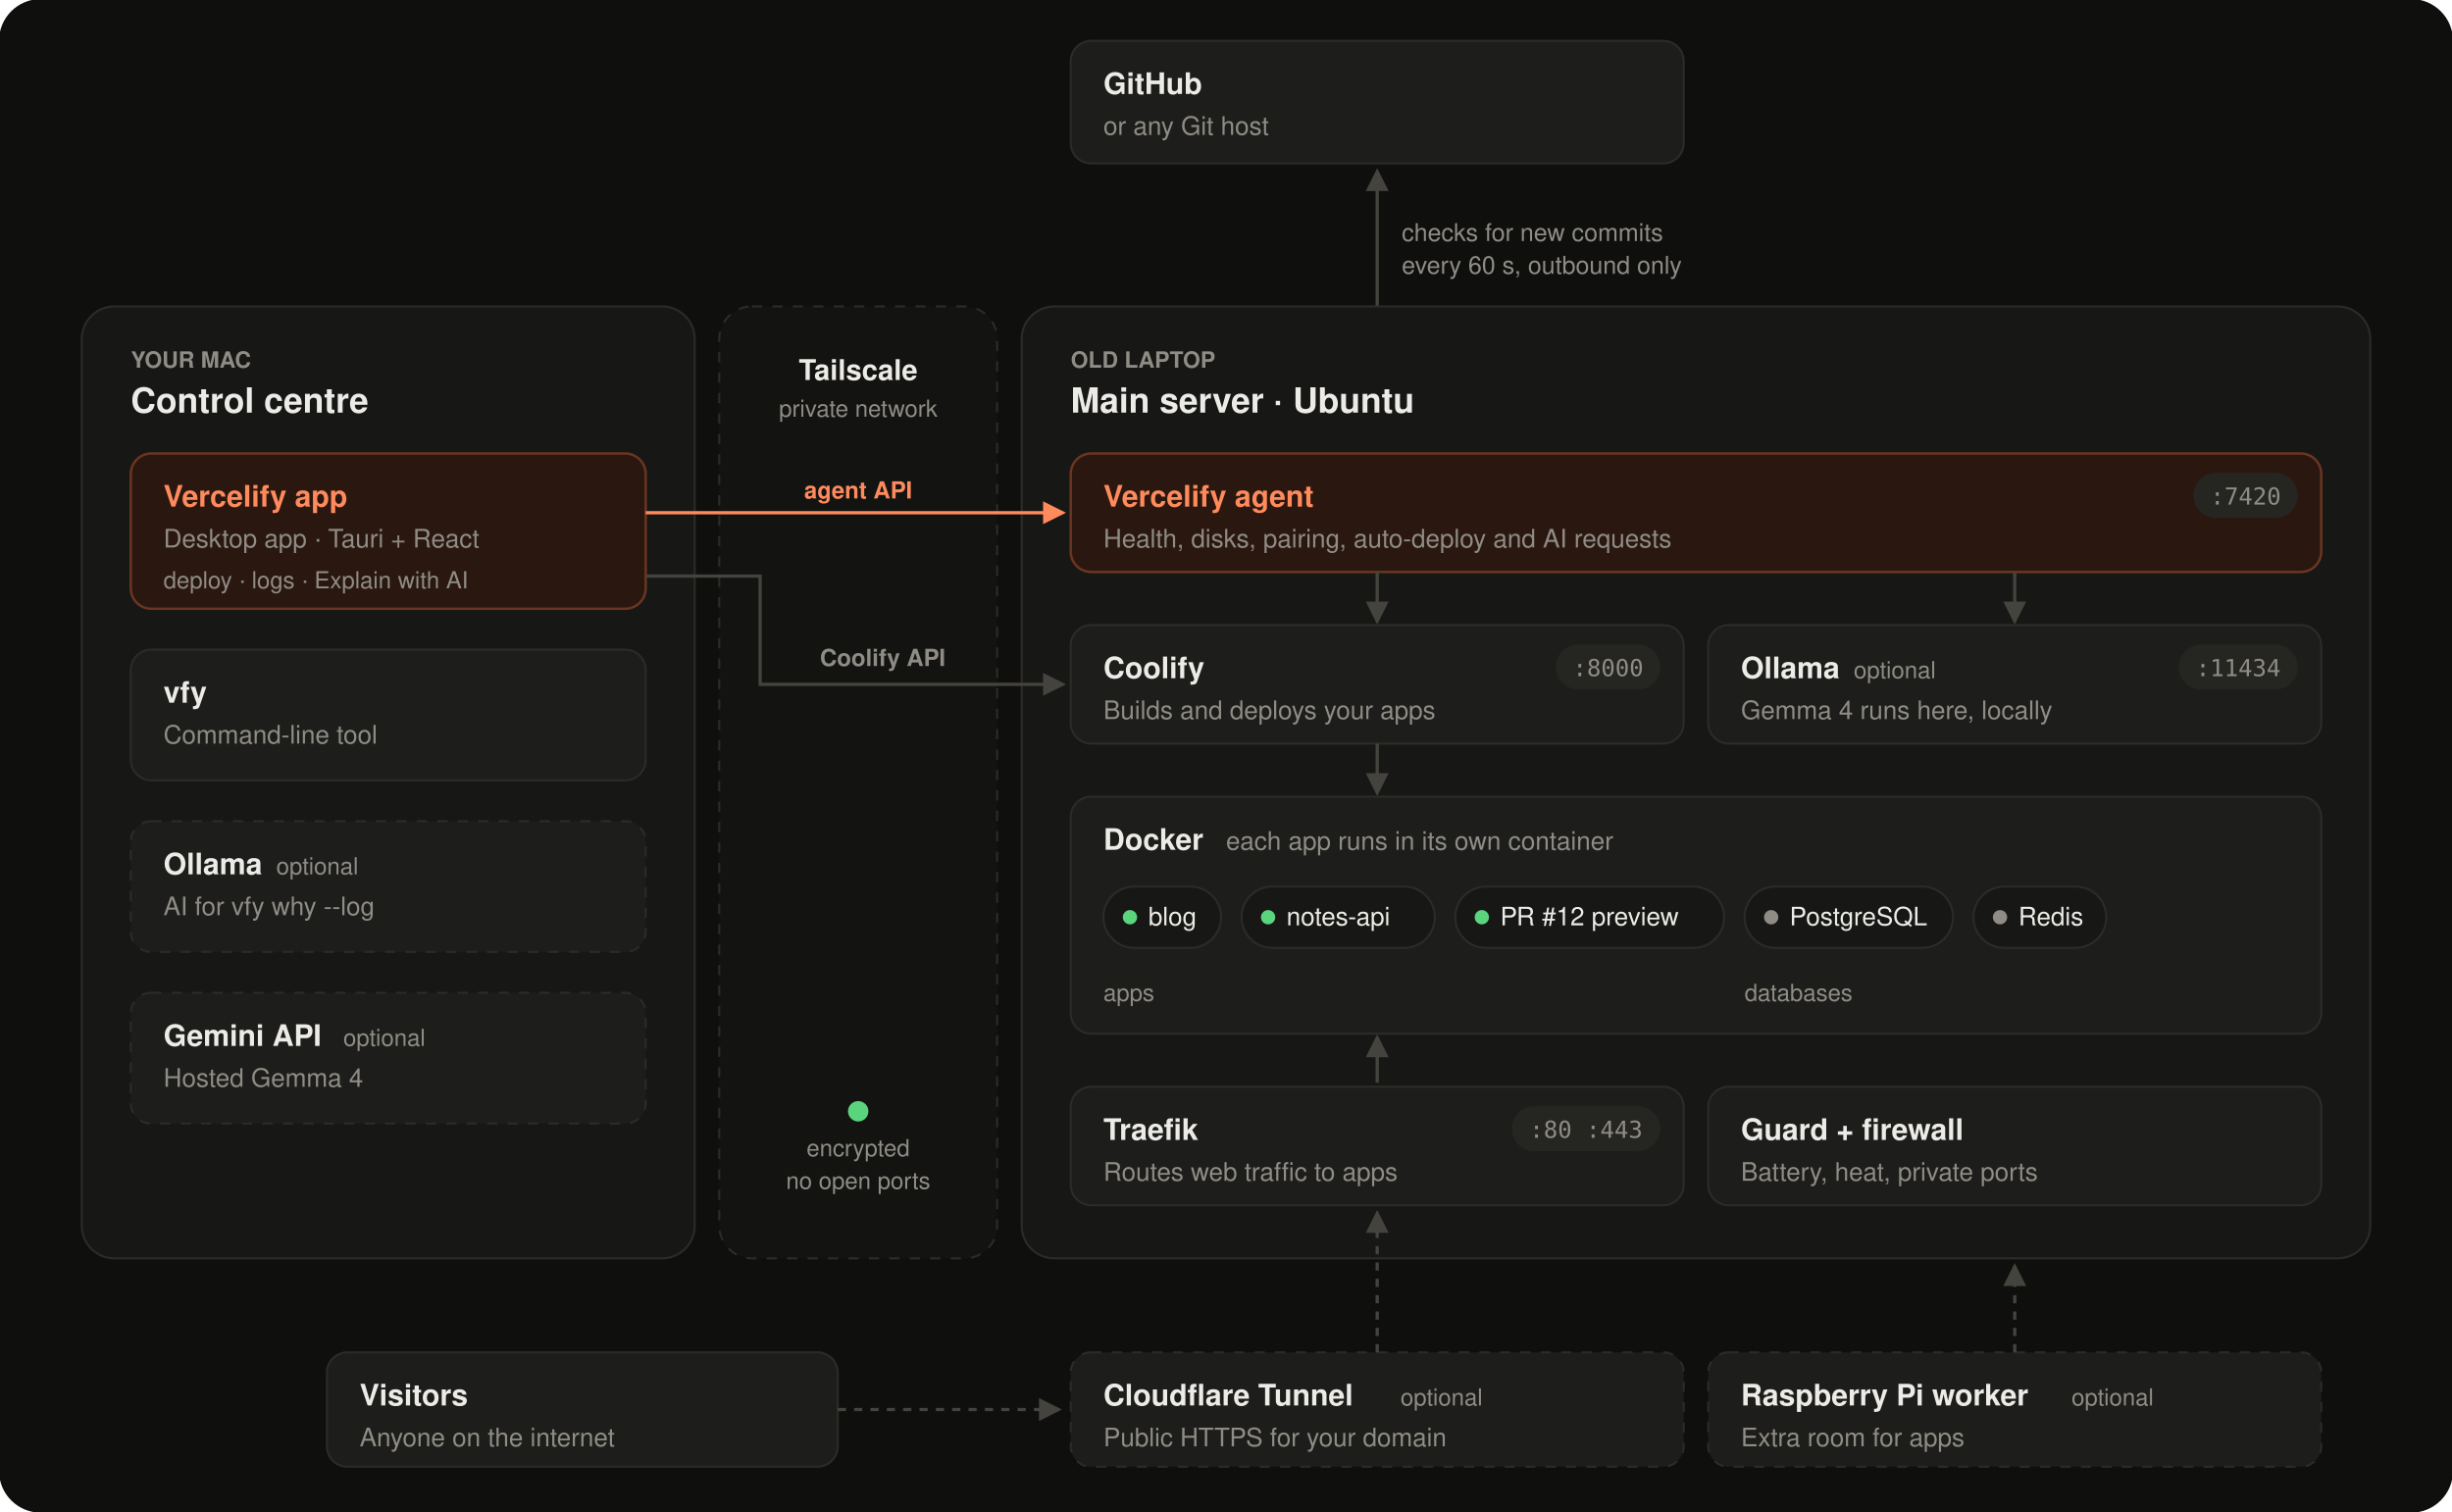
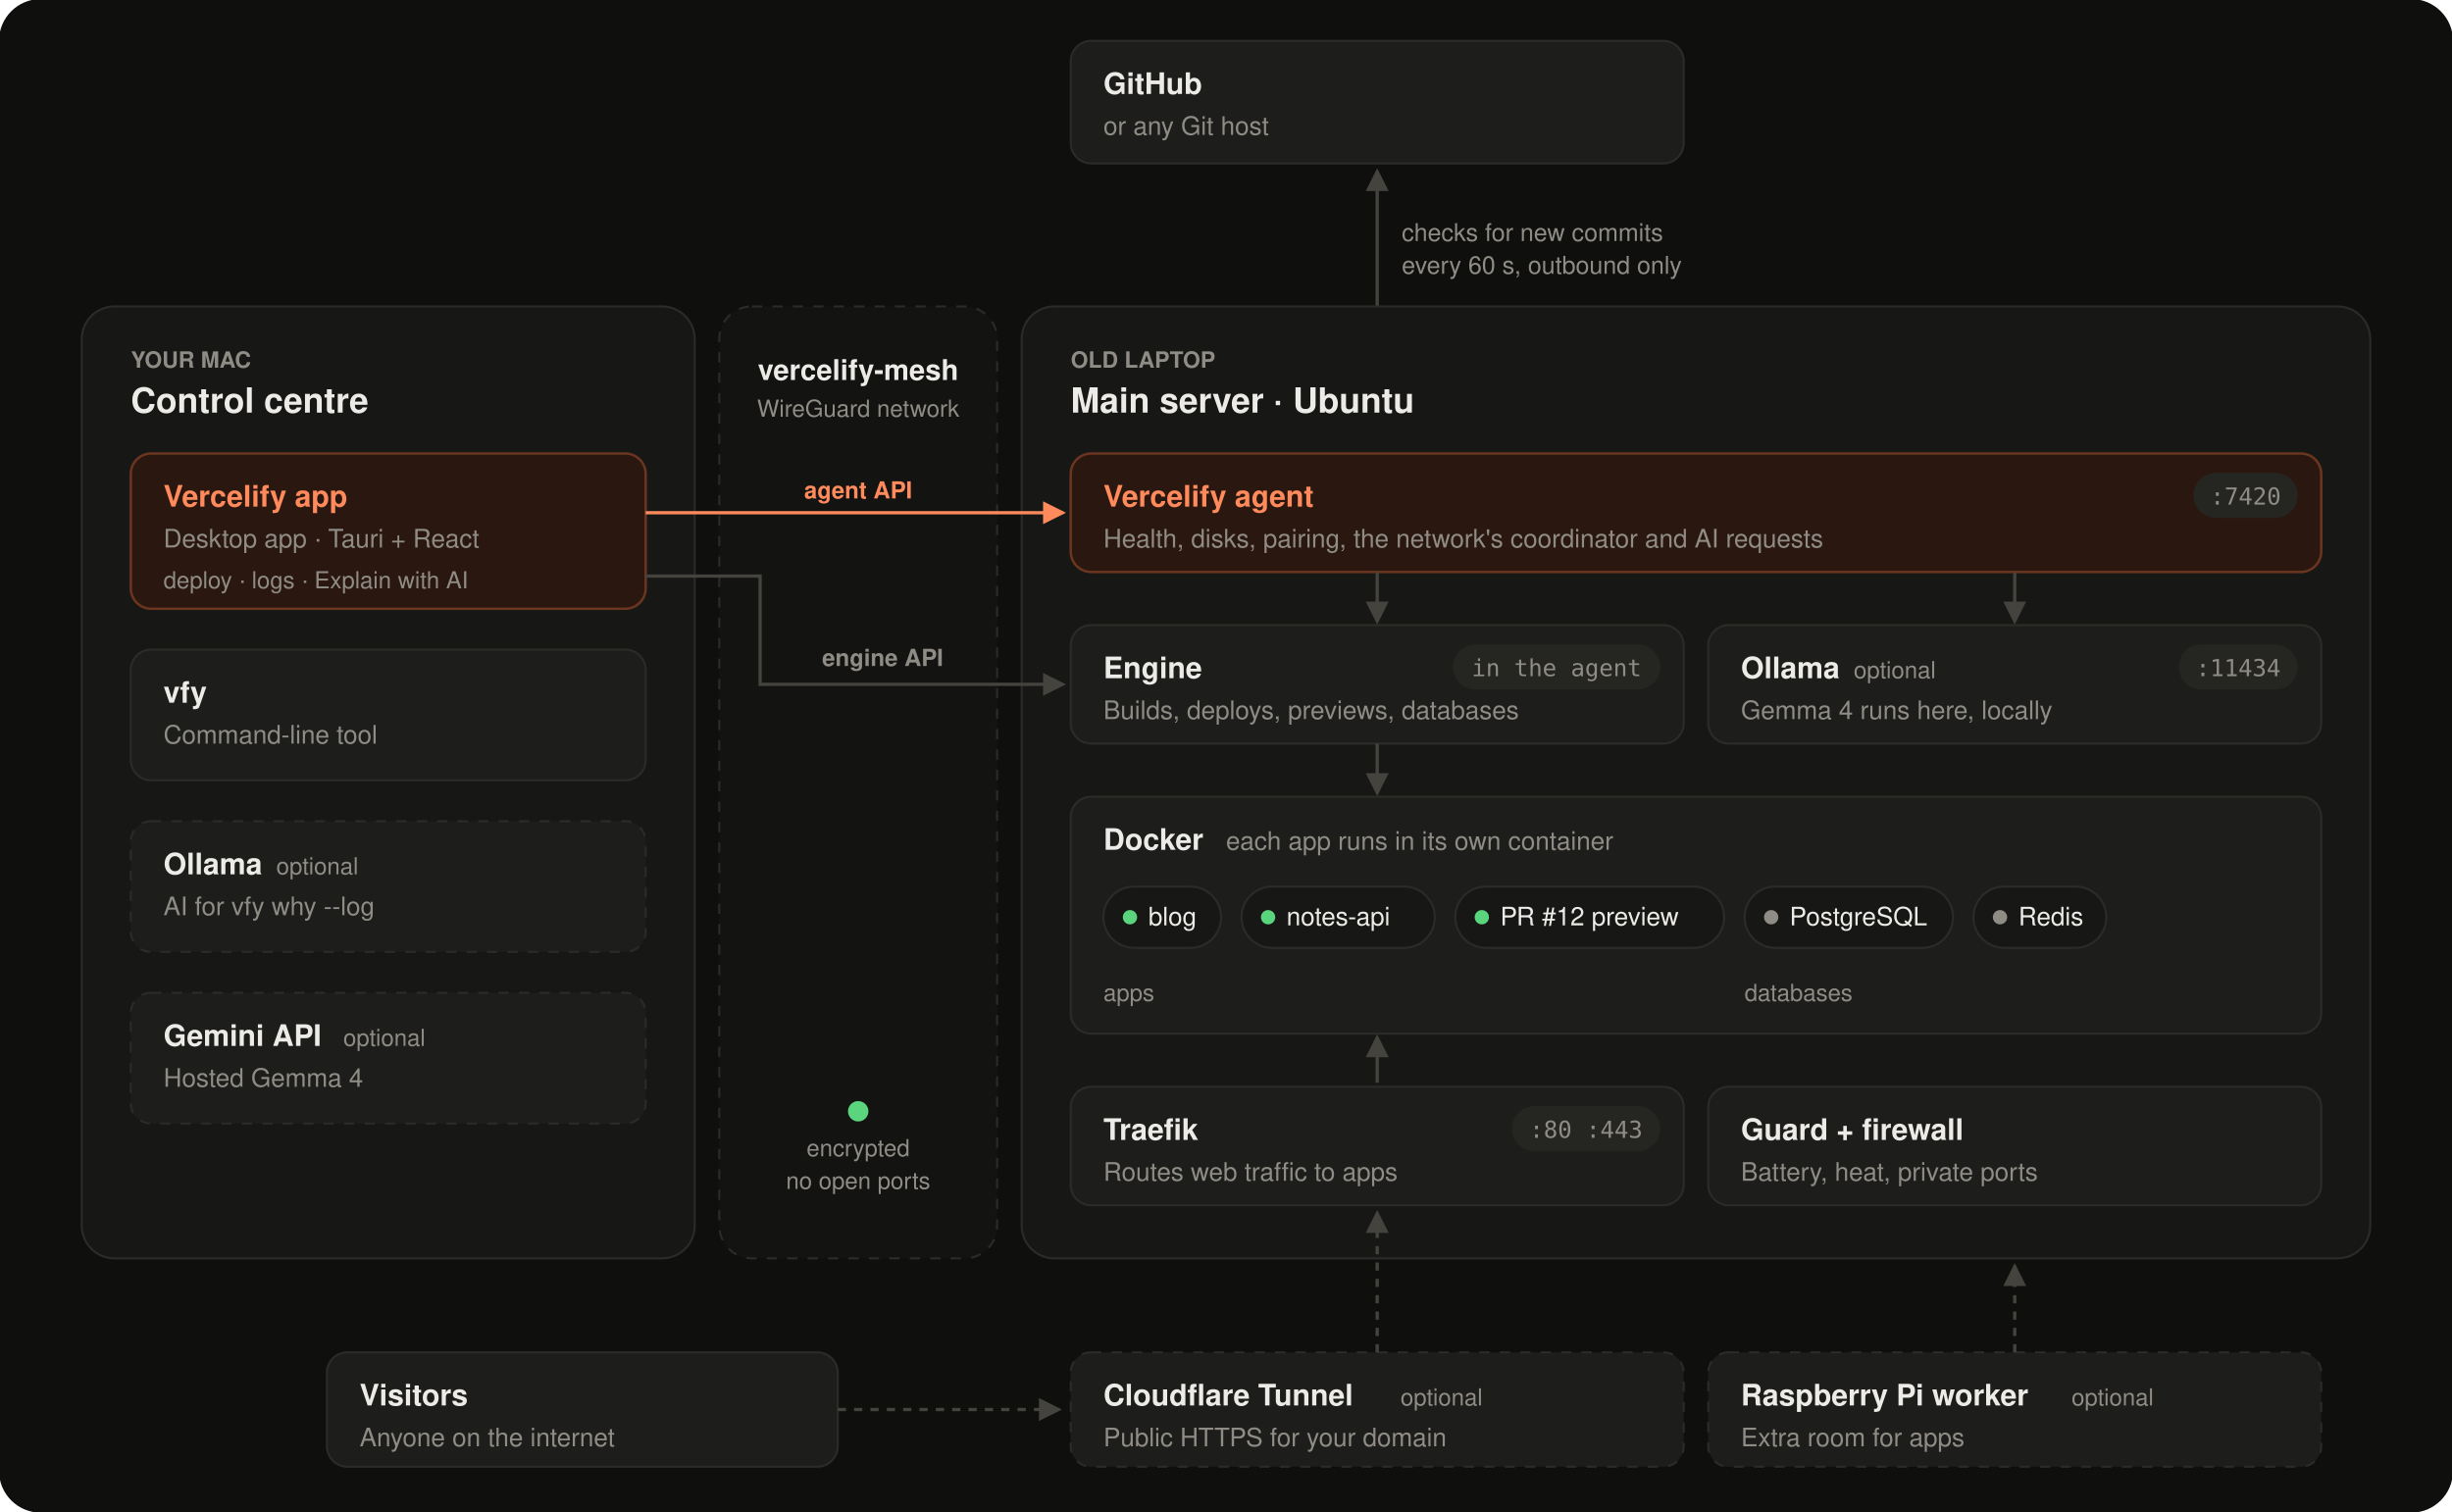
- <svg xmlns="http://www.w3.org/2000/svg" width="1200" height="740" viewBox="0 0 1200 740" role="img" aria-label="Vercelify architecture: the Mac app talks to the old laptop over Tailscale; the laptop runs the Vercelify agent, Coolify, Docker, Traefik and Ollama.">
+ <svg xmlns="http://www.w3.org/2000/svg" width="1200" height="740" viewBox="0 0 1200 740" role="img" aria-label="Vercelify architecture: the Mac app talks to the old laptop over Vercelify’s own WireGuard network; the laptop runs the Vercelify agent with its engine, Docker, Traefik and Ollama.">
  <defs>
    <marker id="a-strong" viewBox="0 0 10 10" refX="8.5" refY="5" markerWidth="7" markerHeight="7" orient="auto-start-reverse">
      <path d="M0 0L10 5L0 10z" fill="#45433e" />
    </marker>
    <marker id="a-accent" viewBox="0 0 10 10" refX="8.5" refY="5" markerWidth="7" markerHeight="7" orient="auto-start-reverse">
      <path d="M0 0L10 5L0 10z" fill="#ff8a5c" />
    </marker>
  </defs>
  <rect x="0" y="0" width="1200" height="740" rx="20" fill="#0f0f0e" stroke="#0f0f0e" stroke-width="1" />
  <rect x="524" y="20" width="300" height="60" rx="10" fill="#1d1d1b" stroke="#2c2b28" stroke-width="1" />
  <text x="540" y="46" font-family="-apple-system, BlinkMacSystemFont, 'Segoe UI', Helvetica, Arial, sans-serif" font-size="14.5" font-weight="600" fill="#ecebe7" text-anchor="start">GitHub</text>
  <text x="540" y="66" font-family="-apple-system, BlinkMacSystemFont, 'Segoe UI', Helvetica, Arial, sans-serif" font-size="12.5" font-weight="400" fill="#8f8c85" text-anchor="start">or any Git host</text>
  <line x1="674" y1="222" x2="674" y2="84" stroke="#45433e" stroke-width="1.6" marker-end="url(#a-strong)" />
  <text x="686" y="118" font-family="-apple-system, BlinkMacSystemFont, 'Segoe UI', Helvetica, Arial, sans-serif" font-size="12" font-weight="400" fill="#8f8c85" text-anchor="start">checks for new commits</text>
  <text x="686" y="134" font-family="-apple-system, BlinkMacSystemFont, 'Segoe UI', Helvetica, Arial, sans-serif" font-size="12" font-weight="400" fill="#8f8c85" text-anchor="start">every 60 s, outbound only</text>
  <rect x="40" y="150" width="300" height="466" rx="16" fill="#171716" stroke="#2c2b28" stroke-width="1" />
  <text x="64" y="180" font-family="-apple-system, BlinkMacSystemFont, 'Segoe UI', Helvetica, Arial, sans-serif" font-size="11" font-weight="600" fill="#8f8c85" text-anchor="start">YOUR MAC</text>
  <text x="64" y="202" font-family="-apple-system, BlinkMacSystemFont, 'Segoe UI', Helvetica, Arial, sans-serif" font-size="17" font-weight="650" fill="#ecebe7" text-anchor="start">Control centre</text>
  <rect x="64" y="222" width="252" height="76" rx="10" fill="#2a1810" stroke="#6b3520" stroke-width="1.2" />
  <text x="80" y="248" font-family="-apple-system, BlinkMacSystemFont, 'Segoe UI', Helvetica, Arial, sans-serif" font-size="14.5" font-weight="600" fill="#ff8a5c" text-anchor="start">Vercelify app</text>
  <text x="80" y="268" font-family="-apple-system, BlinkMacSystemFont, 'Segoe UI', Helvetica, Arial, sans-serif" font-size="12.5" font-weight="400" fill="#8f8c85" text-anchor="start">Desktop app · Tauri + React</text>
  <text x="80" y="288" font-family="-apple-system, BlinkMacSystemFont, 'Segoe UI', Helvetica, Arial, sans-serif" font-size="11.5" font-weight="400" fill="#8f8c85" text-anchor="start">deploy · logs · Explain with AI</text>
  <rect x="64" y="318" width="252" height="64" rx="10" fill="#1d1d1b" stroke="#2c2b28" stroke-width="1" />
  <text x="80" y="344" font-family="-apple-system, BlinkMacSystemFont, 'Segoe UI', Helvetica, Arial, sans-serif" font-size="14.5" font-weight="600" fill="#ecebe7" text-anchor="start">vfy</text>
  <text x="80" y="364" font-family="-apple-system, BlinkMacSystemFont, 'Segoe UI', Helvetica, Arial, sans-serif" font-size="12.5" font-weight="400" fill="#8f8c85" text-anchor="start">Command-line tool</text>
  <rect x="64" y="402" width="252" height="64" rx="10" fill="#1d1d1b" stroke="#2c2b28" stroke-width="1" stroke-dasharray="5 5" />
  <text x="80" y="428" font-family="-apple-system, BlinkMacSystemFont, 'Segoe UI', Helvetica, Arial, sans-serif" font-size="14.5" font-weight="600" fill="#ecebe7" text-anchor="start">Ollama</text>
  <text x="135.2" y="428" font-family="-apple-system, BlinkMacSystemFont, 'Segoe UI', Helvetica, Arial, sans-serif" font-size="11.5" font-weight="500" fill="#8f8c85" text-anchor="start">optional</text>
  <text x="80" y="448" font-family="-apple-system, BlinkMacSystemFont, 'Segoe UI', Helvetica, Arial, sans-serif" font-size="12.5" font-weight="400" fill="#8f8c85" text-anchor="start">AI for vfy why --log</text>
  <rect x="64" y="486" width="252" height="64" rx="10" fill="#1d1d1b" stroke="#2c2b28" stroke-width="1" stroke-dasharray="5 5" />
  <text x="80" y="512" font-family="-apple-system, BlinkMacSystemFont, 'Segoe UI', Helvetica, Arial, sans-serif" font-size="14.5" font-weight="600" fill="#ecebe7" text-anchor="start">Gemini API</text>
  <text x="168.0" y="512" font-family="-apple-system, BlinkMacSystemFont, 'Segoe UI', Helvetica, Arial, sans-serif" font-size="11.5" font-weight="500" fill="#8f8c85" text-anchor="start">optional</text>
  <text x="80" y="532" font-family="-apple-system, BlinkMacSystemFont, 'Segoe UI', Helvetica, Arial, sans-serif" font-size="12.5" font-weight="400" fill="#8f8c85" text-anchor="start">Hosted Gemma 4</text>
  <rect x="352" y="150" width="136" height="466" rx="16" fill="#131312" stroke="#2c2b28" stroke-width="1" stroke-dasharray="5 5" />
-   <text x="420" y="186" font-family="-apple-system, BlinkMacSystemFont, 'Segoe UI', Helvetica, Arial, sans-serif" font-size="14" font-weight="650" fill="#ecebe7" text-anchor="middle">Tailscale</text>
-   <text x="420" y="204" font-family="-apple-system, BlinkMacSystemFont, 'Segoe UI', Helvetica, Arial, sans-serif" font-size="11.5" font-weight="400" fill="#8f8c85" text-anchor="middle">private network</text>
+   <text x="420" y="186" font-family="-apple-system, BlinkMacSystemFont, 'Segoe UI', Helvetica, Arial, sans-serif" font-size="14" font-weight="650" fill="#ecebe7" text-anchor="middle">vercelify-mesh</text>
+   <text x="420" y="204" font-family="-apple-system, BlinkMacSystemFont, 'Segoe UI', Helvetica, Arial, sans-serif" font-size="11.5" font-weight="400" fill="#8f8c85" text-anchor="middle">WireGuard network</text>
  <text x="420" y="244" font-family="-apple-system, BlinkMacSystemFont, 'Segoe UI', Helvetica, Arial, sans-serif" font-size="11.5" font-weight="600" fill="#ff8a5c" text-anchor="middle">agent API</text>
-   <text x="432" y="326" font-family="-apple-system, BlinkMacSystemFont, 'Segoe UI', Helvetica, Arial, sans-serif" font-size="11.5" font-weight="600" fill="#8f8c85" text-anchor="middle">Coolify API</text>
+   <text x="432" y="326" font-family="-apple-system, BlinkMacSystemFont, 'Segoe UI', Helvetica, Arial, sans-serif" font-size="11.5" font-weight="600" fill="#8f8c85" text-anchor="middle">engine API</text>
  <text x="420" y="566" font-family="-apple-system, BlinkMacSystemFont, 'Segoe UI', Helvetica, Arial, sans-serif" font-size="11.5" font-weight="400" fill="#8f8c85" text-anchor="middle">encrypted</text>
  <text x="420" y="582" font-family="-apple-system, BlinkMacSystemFont, 'Segoe UI', Helvetica, Arial, sans-serif" font-size="11.5" font-weight="400" fill="#8f8c85" text-anchor="middle">no open ports</text>
  <circle cx="420" cy="544" r="5" fill="#5bd47e" />
  <rect x="500" y="150" width="660" height="466" rx="16" fill="#171716" stroke="#2c2b28" stroke-width="1" />
  <text x="524" y="180" font-family="-apple-system, BlinkMacSystemFont, 'Segoe UI', Helvetica, Arial, sans-serif" font-size="11" font-weight="600" fill="#8f8c85" text-anchor="start">OLD LAPTOP</text>
  <text x="524" y="202" font-family="-apple-system, BlinkMacSystemFont, 'Segoe UI', Helvetica, Arial, sans-serif" font-size="17" font-weight="650" fill="#ecebe7" text-anchor="start">Main server · Ubuntu</text>
  <line x1="316" y1="251" x2="520" y2="251" stroke="#ff8a5c" stroke-width="1.6" marker-end="url(#a-accent)" />
  <path d="M316 282H372V335H520" fill="none" stroke="#45433e" stroke-width="1.6" marker-end="url(#a-strong)" />
  <rect x="524" y="222" width="612" height="58" rx="10" fill="#2a1810" stroke="#6b3520" stroke-width="1.2" />
  <text x="540" y="248" font-family="-apple-system, BlinkMacSystemFont, 'Segoe UI', Helvetica, Arial, sans-serif" font-size="14.5" font-weight="600" fill="#ff8a5c" text-anchor="start">Vercelify agent</text>
-   <text x="540" y="268" font-family="-apple-system, BlinkMacSystemFont, 'Segoe UI', Helvetica, Arial, sans-serif" font-size="12.5" font-weight="400" fill="#8f8c85" text-anchor="start">Health, disks, pairing, auto-deploy and AI requests</text>
+   <text x="540" y="268" font-family="-apple-system, BlinkMacSystemFont, 'Segoe UI', Helvetica, Arial, sans-serif" font-size="12.5" font-weight="400" fill="#8f8c85" text-anchor="start">Health, disks, pairing, the network's coordinator and AI requests</text>
  <rect x="1074.0" y="232" width="50.0" height="21" rx="10.5" fill="#252522" stroke="#252522" stroke-width="1" />
  <text x="1099.0" y="247" font-family="ui-monospace, SFMono-Regular, Menlo, Consolas, monospace" font-size="11.5" font-weight="500" fill="#8f8c85" text-anchor="middle">:7420</text>
  <line x1="674" y1="280" x2="674" y2="304" stroke="#45433e" stroke-width="1.6" marker-end="url(#a-strong)" />
  <line x1="986" y1="280" x2="986" y2="304" stroke="#45433e" stroke-width="1.6" marker-end="url(#a-strong)" />
  <rect x="524" y="306" width="300" height="58" rx="10" fill="#1d1d1b" stroke="#2c2b28" stroke-width="1" />
-   <text x="540" y="332" font-family="-apple-system, BlinkMacSystemFont, 'Segoe UI', Helvetica, Arial, sans-serif" font-size="14.5" font-weight="600" fill="#ecebe7" text-anchor="start">Coolify</text>
-   <text x="540" y="352" font-family="-apple-system, BlinkMacSystemFont, 'Segoe UI', Helvetica, Arial, sans-serif" font-size="12.5" font-weight="400" fill="#8f8c85" text-anchor="start">Builds and deploys your apps</text>
-   <rect x="762.0" y="316" width="50.0" height="21" rx="10.5" fill="#252522" stroke="#252522" stroke-width="1" />
-   <text x="787.0" y="331" font-family="ui-monospace, SFMono-Regular, Menlo, Consolas, monospace" font-size="11.5" font-weight="500" fill="#8f8c85" text-anchor="middle">:8000</text>
+   <text x="540" y="332" font-family="-apple-system, BlinkMacSystemFont, 'Segoe UI', Helvetica, Arial, sans-serif" font-size="14.5" font-weight="600" fill="#ecebe7" text-anchor="start">Engine</text>
+   <text x="540" y="352" font-family="-apple-system, BlinkMacSystemFont, 'Segoe UI', Helvetica, Arial, sans-serif" font-size="12.5" font-weight="400" fill="#8f8c85" text-anchor="start">Builds, deploys, previews, databases</text>
+   <rect x="711.6" y="316" width="100.4" height="21" rx="10.5" fill="#252522" stroke="#252522" stroke-width="1" />
+   <text x="761.8" y="331" font-family="ui-monospace, SFMono-Regular, Menlo, Consolas, monospace" font-size="11.5" font-weight="500" fill="#8f8c85" text-anchor="middle">in the agent</text>
  <rect x="836" y="306" width="300" height="58" rx="10" fill="#1d1d1b" stroke="#2c2b28" stroke-width="1" />
  <text x="852" y="332" font-family="-apple-system, BlinkMacSystemFont, 'Segoe UI', Helvetica, Arial, sans-serif" font-size="14.5" font-weight="600" fill="#ecebe7" text-anchor="start">Ollama</text>
  <text x="907.2" y="332" font-family="-apple-system, BlinkMacSystemFont, 'Segoe UI', Helvetica, Arial, sans-serif" font-size="11.5" font-weight="500" fill="#8f8c85" text-anchor="start">optional</text>
  <text x="852" y="352" font-family="-apple-system, BlinkMacSystemFont, 'Segoe UI', Helvetica, Arial, sans-serif" font-size="12.5" font-weight="400" fill="#8f8c85" text-anchor="start">Gemma 4 runs here, locally</text>
  <rect x="1066.8" y="316" width="57.2" height="21" rx="10.5" fill="#252522" stroke="#252522" stroke-width="1" />
  <text x="1095.4" y="331" font-family="ui-monospace, SFMono-Regular, Menlo, Consolas, monospace" font-size="11.5" font-weight="500" fill="#8f8c85" text-anchor="middle">:11434</text>
  <line x1="674" y1="364" x2="674" y2="388" stroke="#45433e" stroke-width="1.6" marker-end="url(#a-strong)" />
  <rect x="524" y="390" width="612" height="116" rx="10" fill="#1d1d1b" stroke="#2c2b28" stroke-width="1" />
  <text x="540" y="416" font-family="-apple-system, BlinkMacSystemFont, 'Segoe UI', Helvetica, Arial, sans-serif" font-size="14.5" font-weight="600" fill="#ecebe7" text-anchor="start">Docker</text>
  <text x="600" y="416" font-family="-apple-system, BlinkMacSystemFont, 'Segoe UI', Helvetica, Arial, sans-serif" font-size="12.5" font-weight="400" fill="#8f8c85" text-anchor="start">each app runs in its own container</text>
  <rect x="540" y="434" width="57.6" height="30" rx="15" fill="#171716" stroke="#2c2b28" stroke-width="1" />
  <circle cx="553" cy="449" r="3.5" fill="#5bd47e" />
  <text x="562" y="453" font-family="-apple-system, BlinkMacSystemFont, 'Segoe UI', Helvetica, Arial, sans-serif" font-size="12.5" font-weight="500" fill="#ecebe7" text-anchor="start">blog</text>
  <rect x="607.6" y="434" width="94.6" height="30" rx="15" fill="#171716" stroke="#2c2b28" stroke-width="1" />
  <circle cx="620.6" cy="449" r="3.5" fill="#5bd47e" />
  <text x="629.6" y="453" font-family="-apple-system, BlinkMacSystemFont, 'Segoe UI', Helvetica, Arial, sans-serif" font-size="12.5" font-weight="500" fill="#ecebe7" text-anchor="start">notes-api</text>
  <rect x="712.2" y="434" width="131.6" height="30" rx="15" fill="#171716" stroke="#2c2b28" stroke-width="1" />
  <circle cx="725.2" cy="449" r="3.5" fill="#5bd47e" />
  <text x="734.2" y="453" font-family="-apple-system, BlinkMacSystemFont, 'Segoe UI', Helvetica, Arial, sans-serif" font-size="12.5" font-weight="500" fill="#ecebe7" text-anchor="start">PR #12 preview</text>
  <rect x="853.8" y="434" width="102.0" height="30" rx="15" fill="#171716" stroke="#2c2b28" stroke-width="1" />
  <circle cx="866.8" cy="449" r="3.5" fill="#8f8c85" />
  <text x="875.8" y="453" font-family="-apple-system, BlinkMacSystemFont, 'Segoe UI', Helvetica, Arial, sans-serif" font-size="12.5" font-weight="500" fill="#ecebe7" text-anchor="start">PostgreSQL</text>
  <rect x="965.8" y="434" width="65.0" height="30" rx="15" fill="#171716" stroke="#2c2b28" stroke-width="1" />
  <circle cx="978.8" cy="449" r="3.5" fill="#8f8c85" />
  <text x="987.8" y="453" font-family="-apple-system, BlinkMacSystemFont, 'Segoe UI', Helvetica, Arial, sans-serif" font-size="12.5" font-weight="500" fill="#ecebe7" text-anchor="start">Redis</text>
  <text x="540" y="490" font-family="-apple-system, BlinkMacSystemFont, 'Segoe UI', Helvetica, Arial, sans-serif" font-size="11.5" font-weight="400" fill="#8f8c85" text-anchor="start">apps</text>
  <text x="853.8" y="490" font-family="-apple-system, BlinkMacSystemFont, 'Segoe UI', Helvetica, Arial, sans-serif" font-size="11.5" font-weight="400" fill="#8f8c85" text-anchor="start">databases</text>
  <line x1="674" y1="530" x2="674" y2="508" stroke="#45433e" stroke-width="1.6" marker-end="url(#a-strong)" />
  <rect x="524" y="532" width="300" height="58" rx="10" fill="#1d1d1b" stroke="#2c2b28" stroke-width="1" />
  <text x="540" y="558" font-family="-apple-system, BlinkMacSystemFont, 'Segoe UI', Helvetica, Arial, sans-serif" font-size="14.5" font-weight="600" fill="#ecebe7" text-anchor="start">Traefik</text>
  <text x="540" y="578" font-family="-apple-system, BlinkMacSystemFont, 'Segoe UI', Helvetica, Arial, sans-serif" font-size="12.5" font-weight="400" fill="#8f8c85" text-anchor="start">Routes web traffic to apps</text>
  <rect x="740.4" y="542" width="71.6" height="21" rx="10.5" fill="#252522" stroke="#252522" stroke-width="1" />
  <text x="776.2" y="557" font-family="ui-monospace, SFMono-Regular, Menlo, Consolas, monospace" font-size="11.5" font-weight="500" fill="#8f8c85" text-anchor="middle">:80 :443</text>
  <rect x="836" y="532" width="300" height="58" rx="10" fill="#1d1d1b" stroke="#2c2b28" stroke-width="1" />
  <text x="852" y="558" font-family="-apple-system, BlinkMacSystemFont, 'Segoe UI', Helvetica, Arial, sans-serif" font-size="14.5" font-weight="600" fill="#ecebe7" text-anchor="start">Guard + firewall</text>
  <text x="852" y="578" font-family="-apple-system, BlinkMacSystemFont, 'Segoe UI', Helvetica, Arial, sans-serif" font-size="12.5" font-weight="400" fill="#8f8c85" text-anchor="start">Battery, heat, private ports</text>
  <rect x="160" y="662" width="250" height="56" rx="10" fill="#1d1d1b" stroke="#2c2b28" stroke-width="1" />
  <text x="176" y="688" font-family="-apple-system, BlinkMacSystemFont, 'Segoe UI', Helvetica, Arial, sans-serif" font-size="14.5" font-weight="600" fill="#ecebe7" text-anchor="start">Visitors</text>
  <text x="176" y="708" font-family="-apple-system, BlinkMacSystemFont, 'Segoe UI', Helvetica, Arial, sans-serif" font-size="12.5" font-weight="400" fill="#8f8c85" text-anchor="start">Anyone on the internet</text>
  <line x1="410" y1="690" x2="518" y2="690" stroke="#45433e" stroke-width="1.6" stroke-dasharray="4 4" marker-end="url(#a-strong)" />
  <rect x="524" y="662" width="300" height="56" rx="10" fill="#1d1d1b" stroke="#2c2b28" stroke-width="1" stroke-dasharray="5 5" />
  <text x="540" y="688" font-family="-apple-system, BlinkMacSystemFont, 'Segoe UI', Helvetica, Arial, sans-serif" font-size="14.5" font-weight="600" fill="#ecebe7" text-anchor="start">Cloudflare Tunnel</text>
  <text x="685.4" y="688" font-family="-apple-system, BlinkMacSystemFont, 'Segoe UI', Helvetica, Arial, sans-serif" font-size="11.5" font-weight="500" fill="#8f8c85" text-anchor="start">optional</text>
  <text x="540" y="708" font-family="-apple-system, BlinkMacSystemFont, 'Segoe UI', Helvetica, Arial, sans-serif" font-size="12.5" font-weight="400" fill="#8f8c85" text-anchor="start">Public HTTPS for your domain</text>
  <line x1="674" y1="662" x2="674" y2="594" stroke="#45433e" stroke-width="1.6" stroke-dasharray="4 4" marker-end="url(#a-strong)" />
  <rect x="836" y="662" width="300" height="56" rx="10" fill="#1d1d1b" stroke="#2c2b28" stroke-width="1" stroke-dasharray="5 5" />
  <text x="852" y="688" font-family="-apple-system, BlinkMacSystemFont, 'Segoe UI', Helvetica, Arial, sans-serif" font-size="14.5" font-weight="600" fill="#ecebe7" text-anchor="start">Raspberry Pi worker</text>
  <text x="1013.8" y="688" font-family="-apple-system, BlinkMacSystemFont, 'Segoe UI', Helvetica, Arial, sans-serif" font-size="11.5" font-weight="500" fill="#8f8c85" text-anchor="start">optional</text>
  <text x="852" y="708" font-family="-apple-system, BlinkMacSystemFont, 'Segoe UI', Helvetica, Arial, sans-serif" font-size="12.5" font-weight="400" fill="#8f8c85" text-anchor="start">Extra room for apps</text>
  <line x1="986" y1="662" x2="986" y2="620" stroke="#45433e" stroke-width="1.6" stroke-dasharray="4 4" marker-end="url(#a-strong)" />
</svg>
